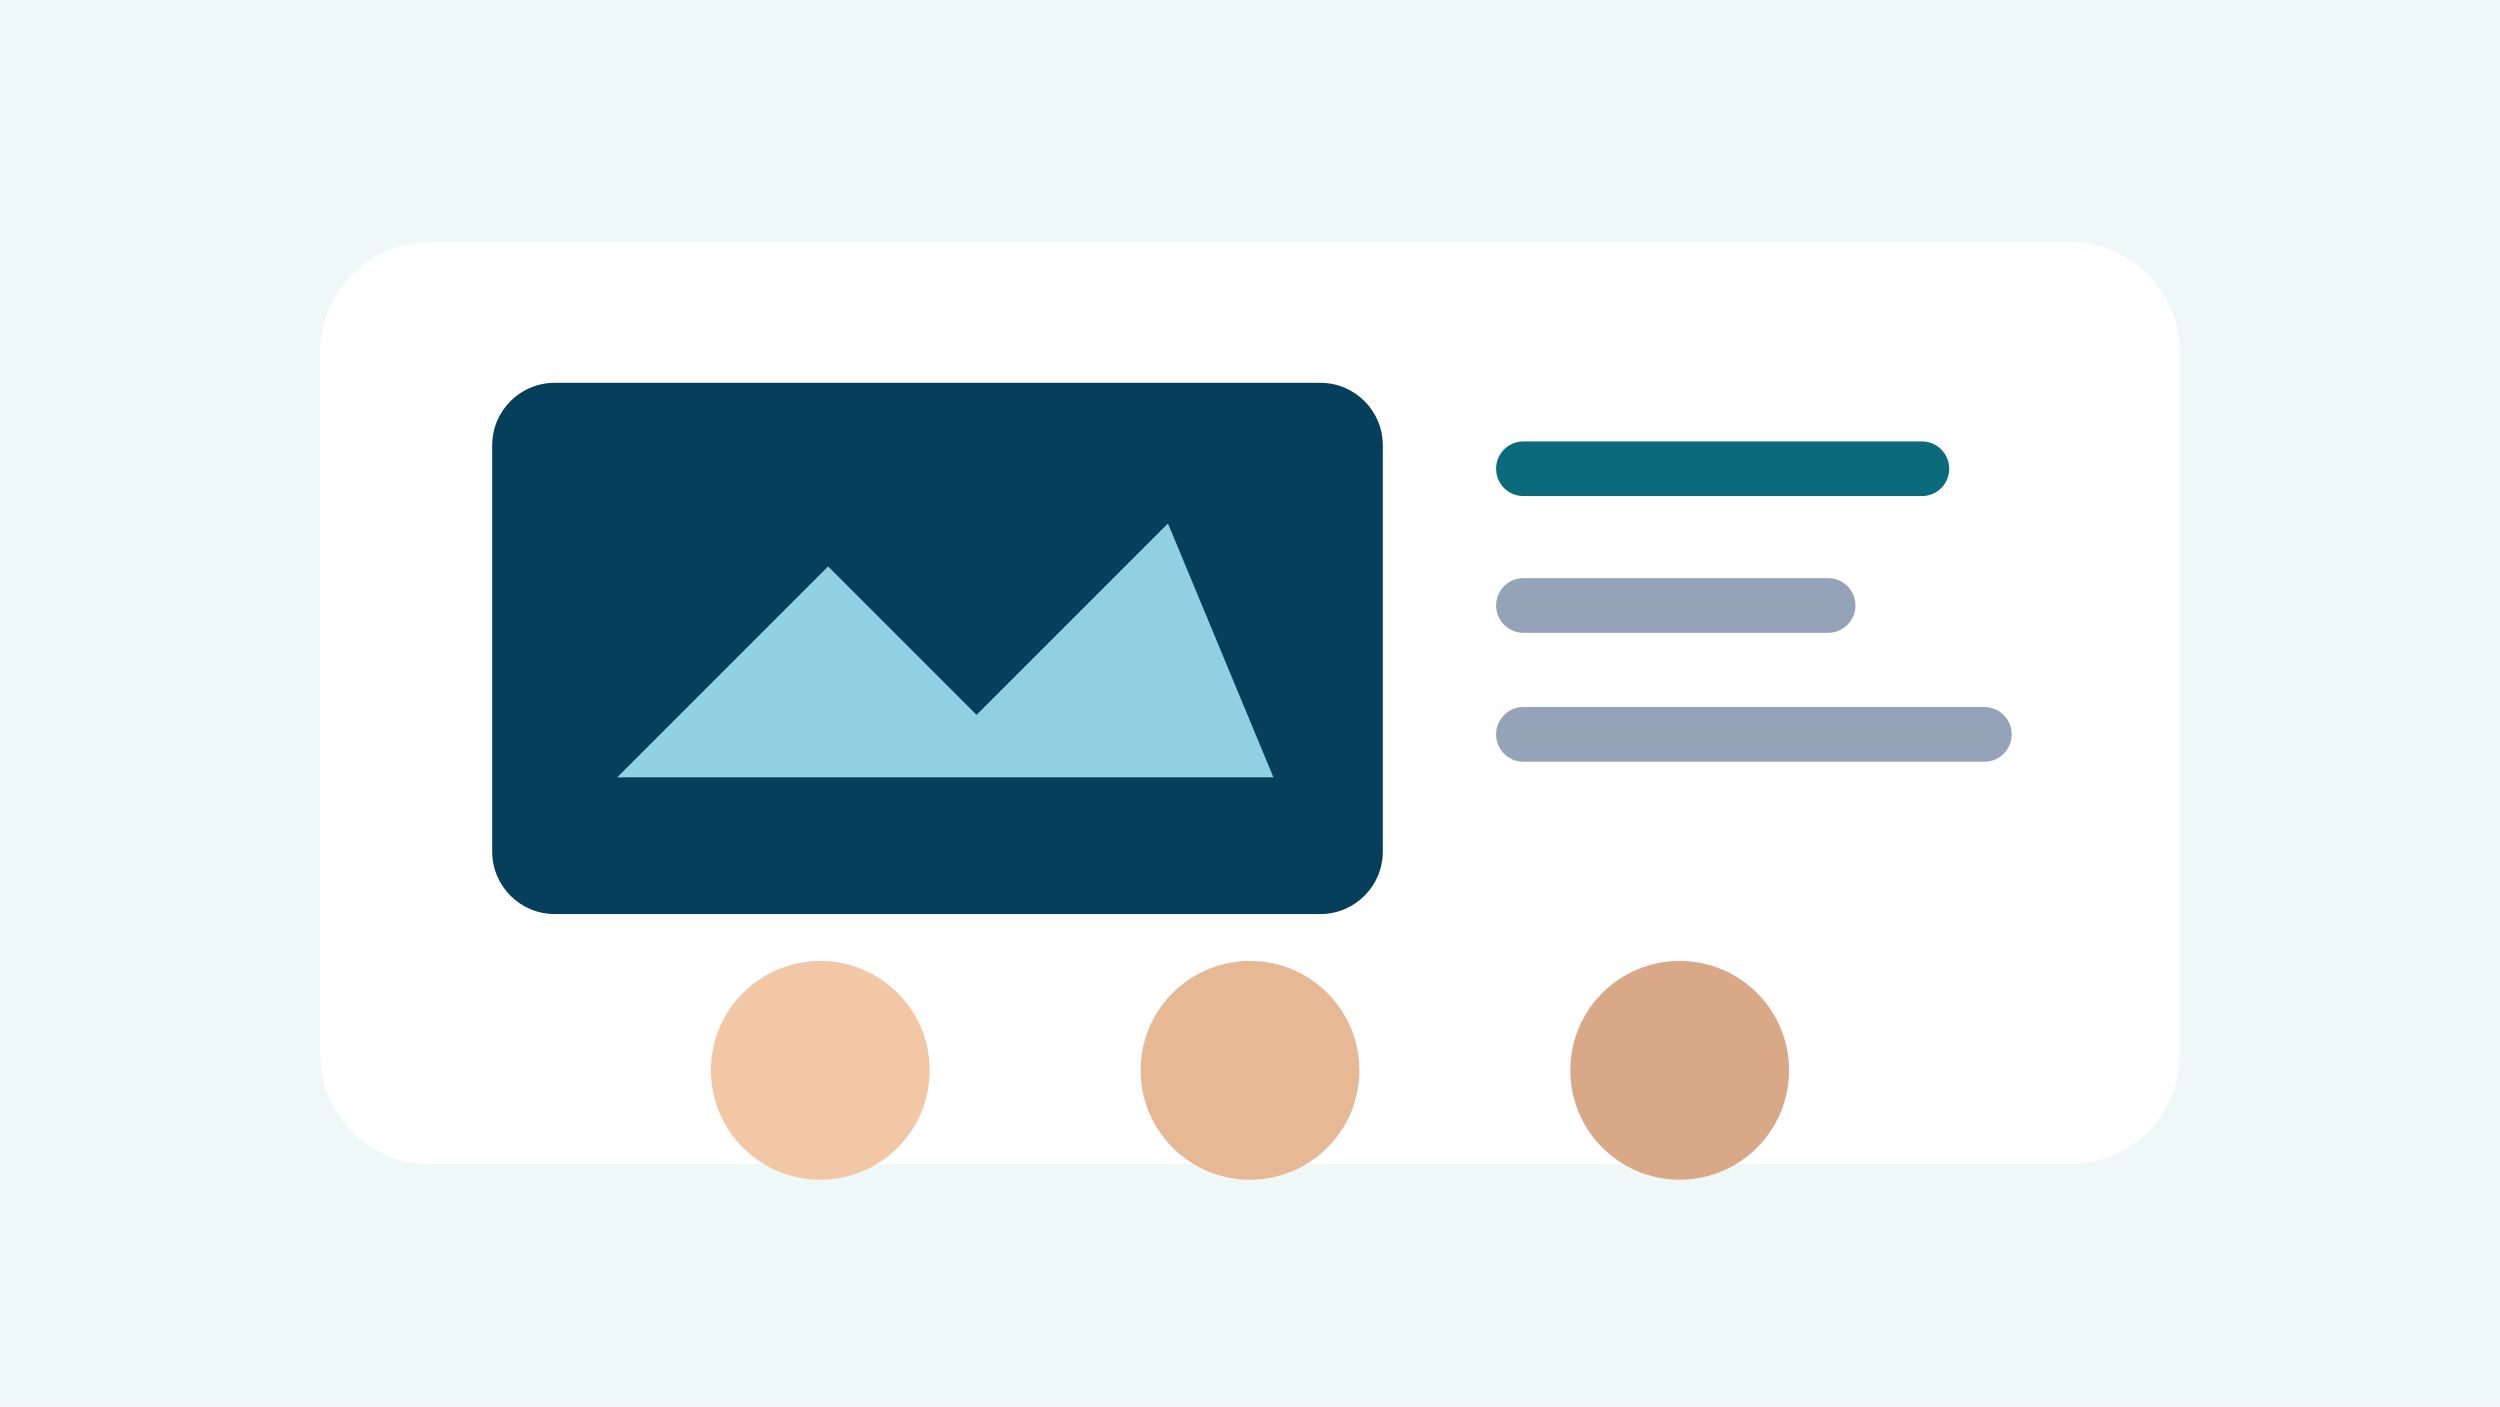
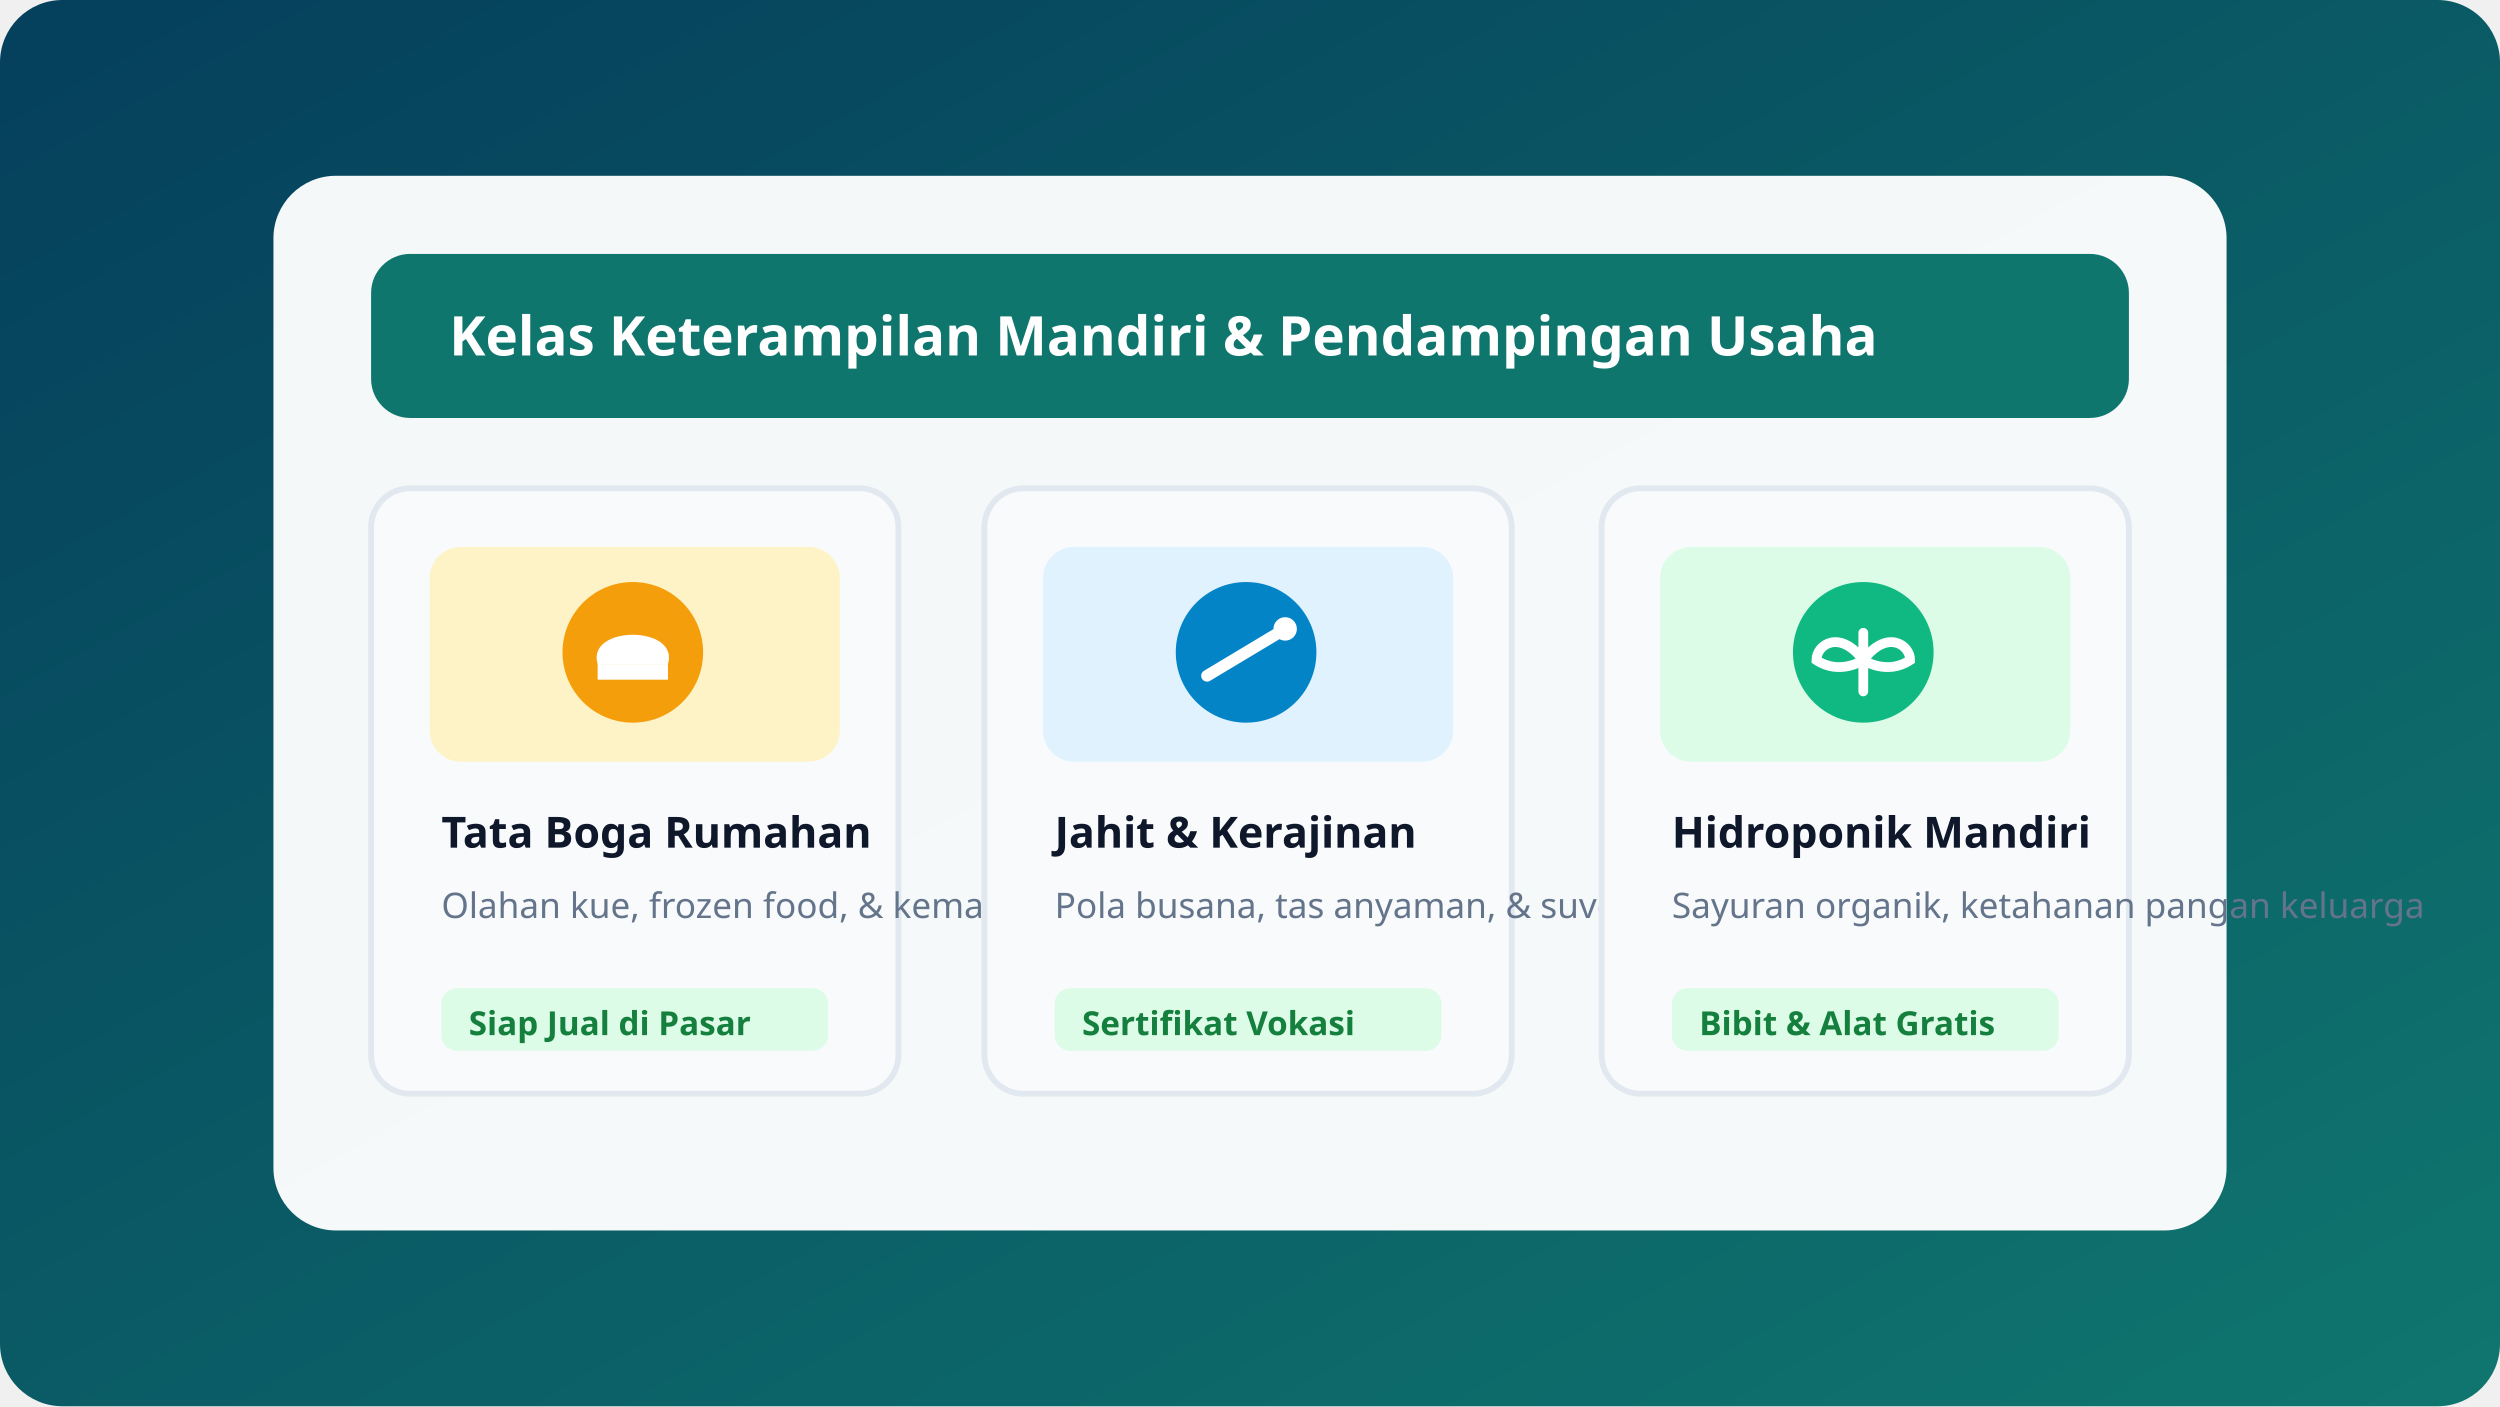
- <svg xmlns="http://www.w3.org/2000/svg" viewBox="0 0 640 360" role="img" aria-labelledby="title desc">
-   <rect width="640" height="360" fill="#edf8f7" />
-   <rect x="82" y="62" width="476" height="236" rx="28" fill="#ffffff" />
-   <rect x="126" y="98" width="228" height="136" rx="16" fill="#053f5c" />
-   <path d="M158 199l54-54 38 38 49-49 27 65H158z" fill="#8fd0e2" />
-   <rect x="383" y="113" width="116" height="14" rx="7" fill="#0b6b7d" />
-   <rect x="383" y="148" width="92" height="14" rx="7" fill="#94a3b8" />
-   <rect x="383" y="181" width="132" height="14" rx="7" fill="#94a3b8" />
-   <circle cx="210" cy="274" r="28" fill="#f2c7a5" />
-   <circle cx="320" cy="274" r="28" fill="#e6b894" />
-   <circle cx="430" cy="274" r="28" fill="#d9a887" />
+ <svg xmlns="http://www.w3.org/2000/svg" viewBox="0 0 640 360" fill="none" role="img" aria-label="Pelatihan Wirausaha &amp; Vokasi Mandiri">
+   <defs>
+     <linearGradient id="bgSocial2" x1="0%" y1="0%" x2="100%" y2="100%">
+       <stop offset="0%" stop-color="#053f5c" />
+       <stop offset="100%" stop-color="#0f766e" />
+     </linearGradient>
+   </defs>
+   <rect width="640" height="360" rx="16" fill="url(#bgSocial2)" />
+   <g transform="translate(70, 45)">
+     <rect width="500" height="270" rx="16" fill="#ffffff" fill-opacity="0.96" />
+     <rect x="25" y="20" width="450" height="42" rx="10" fill="#0f766e" />
+     <text x="45" y="46" font-family="sans-serif" font-size="14" font-weight="800" fill="#ffffff">
+       Kelas Keterampilan Mandiri &amp; Pendampingan Usaha
+     </text>
+     <g transform="translate(25, 80)">
+       <rect width="135" height="155" rx="10" fill="#f8fafc" stroke="#e2e8f0" stroke-width="1.5" />
+       <rect x="15" y="15" width="105" height="55" rx="8" fill="#fef3c7" />
+       <circle cx="67" cy="42" r="18" fill="#f59e0b" />
+       <path d="M58 45 C55 35 79 35 76 45 Z" fill="#ffffff" />
+       <rect x="58" y="45" width="18" height="4" fill="#ffffff" />
+       <text x="18" y="92" font-family="sans-serif" font-size="11" font-weight="700" fill="#0f172a">Tata Boga Rumahan</text>
+       <text x="18" y="110" font-family="sans-serif" font-size="9" fill="#64748b">Olahan kue, frozen food, &amp; kemasan higienis</text>
+       <rect x="18" y="128" width="99" height="16" rx="4" fill="#dcfce7" />
+       <text x="25" y="140" font-family="sans-serif" font-size="8.5" font-weight="700" fill="#15803d">Siap Jual di Pasar</text>
+     </g>
+     <g transform="translate(182, 80)">
+       <rect width="135" height="155" rx="10" fill="#f8fafc" stroke="#e2e8f0" stroke-width="1.5" />
+       <rect x="15" y="15" width="105" height="55" rx="8" fill="#e0f2fe" />
+       <circle cx="67" cy="42" r="18" fill="#0284c7" />
+       <path d="M57 48 L77 36" stroke="#ffffff" stroke-width="3" stroke-linecap="round" />
+       <circle cx="77" cy="36" r="3" fill="#ffffff" />
+       <text x="18" y="92" font-family="sans-serif" font-size="11" font-weight="700" fill="#0f172a">Jahit &amp; Kerajinan</text>
+       <text x="18" y="110" font-family="sans-serif" font-size="9" fill="#64748b">Pola busana, tas anyaman, &amp; suvenir daerah</text>
+       <rect x="18" y="128" width="99" height="16" rx="4" fill="#dcfce7" />
+       <text x="25" y="140" font-family="sans-serif" font-size="8.5" font-weight="700" fill="#15803d">Sertifikat Vokasi</text>
+     </g>
+     <g transform="translate(340, 80)">
+       <rect width="135" height="155" rx="10" fill="#f8fafc" stroke="#e2e8f0" stroke-width="1.5" />
+       <rect x="15" y="15" width="105" height="55" rx="8" fill="#dcfce7" />
+       <circle cx="67" cy="42" r="18" fill="#10b981" />
+       <path d="M67 52 v-15 M67 44 c6-8 12-4 12 0 c-6 4-12 0-12 0 M67 44 c-6-8-12-4-12 0 c6 4 12 0 12 0" stroke="#ffffff" stroke-width="2.5" stroke-linecap="round" />
+       <text x="18" y="92" font-family="sans-serif" font-size="11" font-weight="700" fill="#0f172a">Hidroponik Mandiri</text>
+       <text x="18" y="110" font-family="sans-serif" font-size="9" fill="#64748b">Sayuran organik, ketahanan pangan keluarga</text>
+       <rect x="18" y="128" width="99" height="16" rx="4" fill="#dcfce7" />
+       <text x="25" y="140" font-family="sans-serif" font-size="8.5" font-weight="700" fill="#15803d">Bibit &amp; Alat Gratis</text>
+     </g>
+   </g>
</svg>
